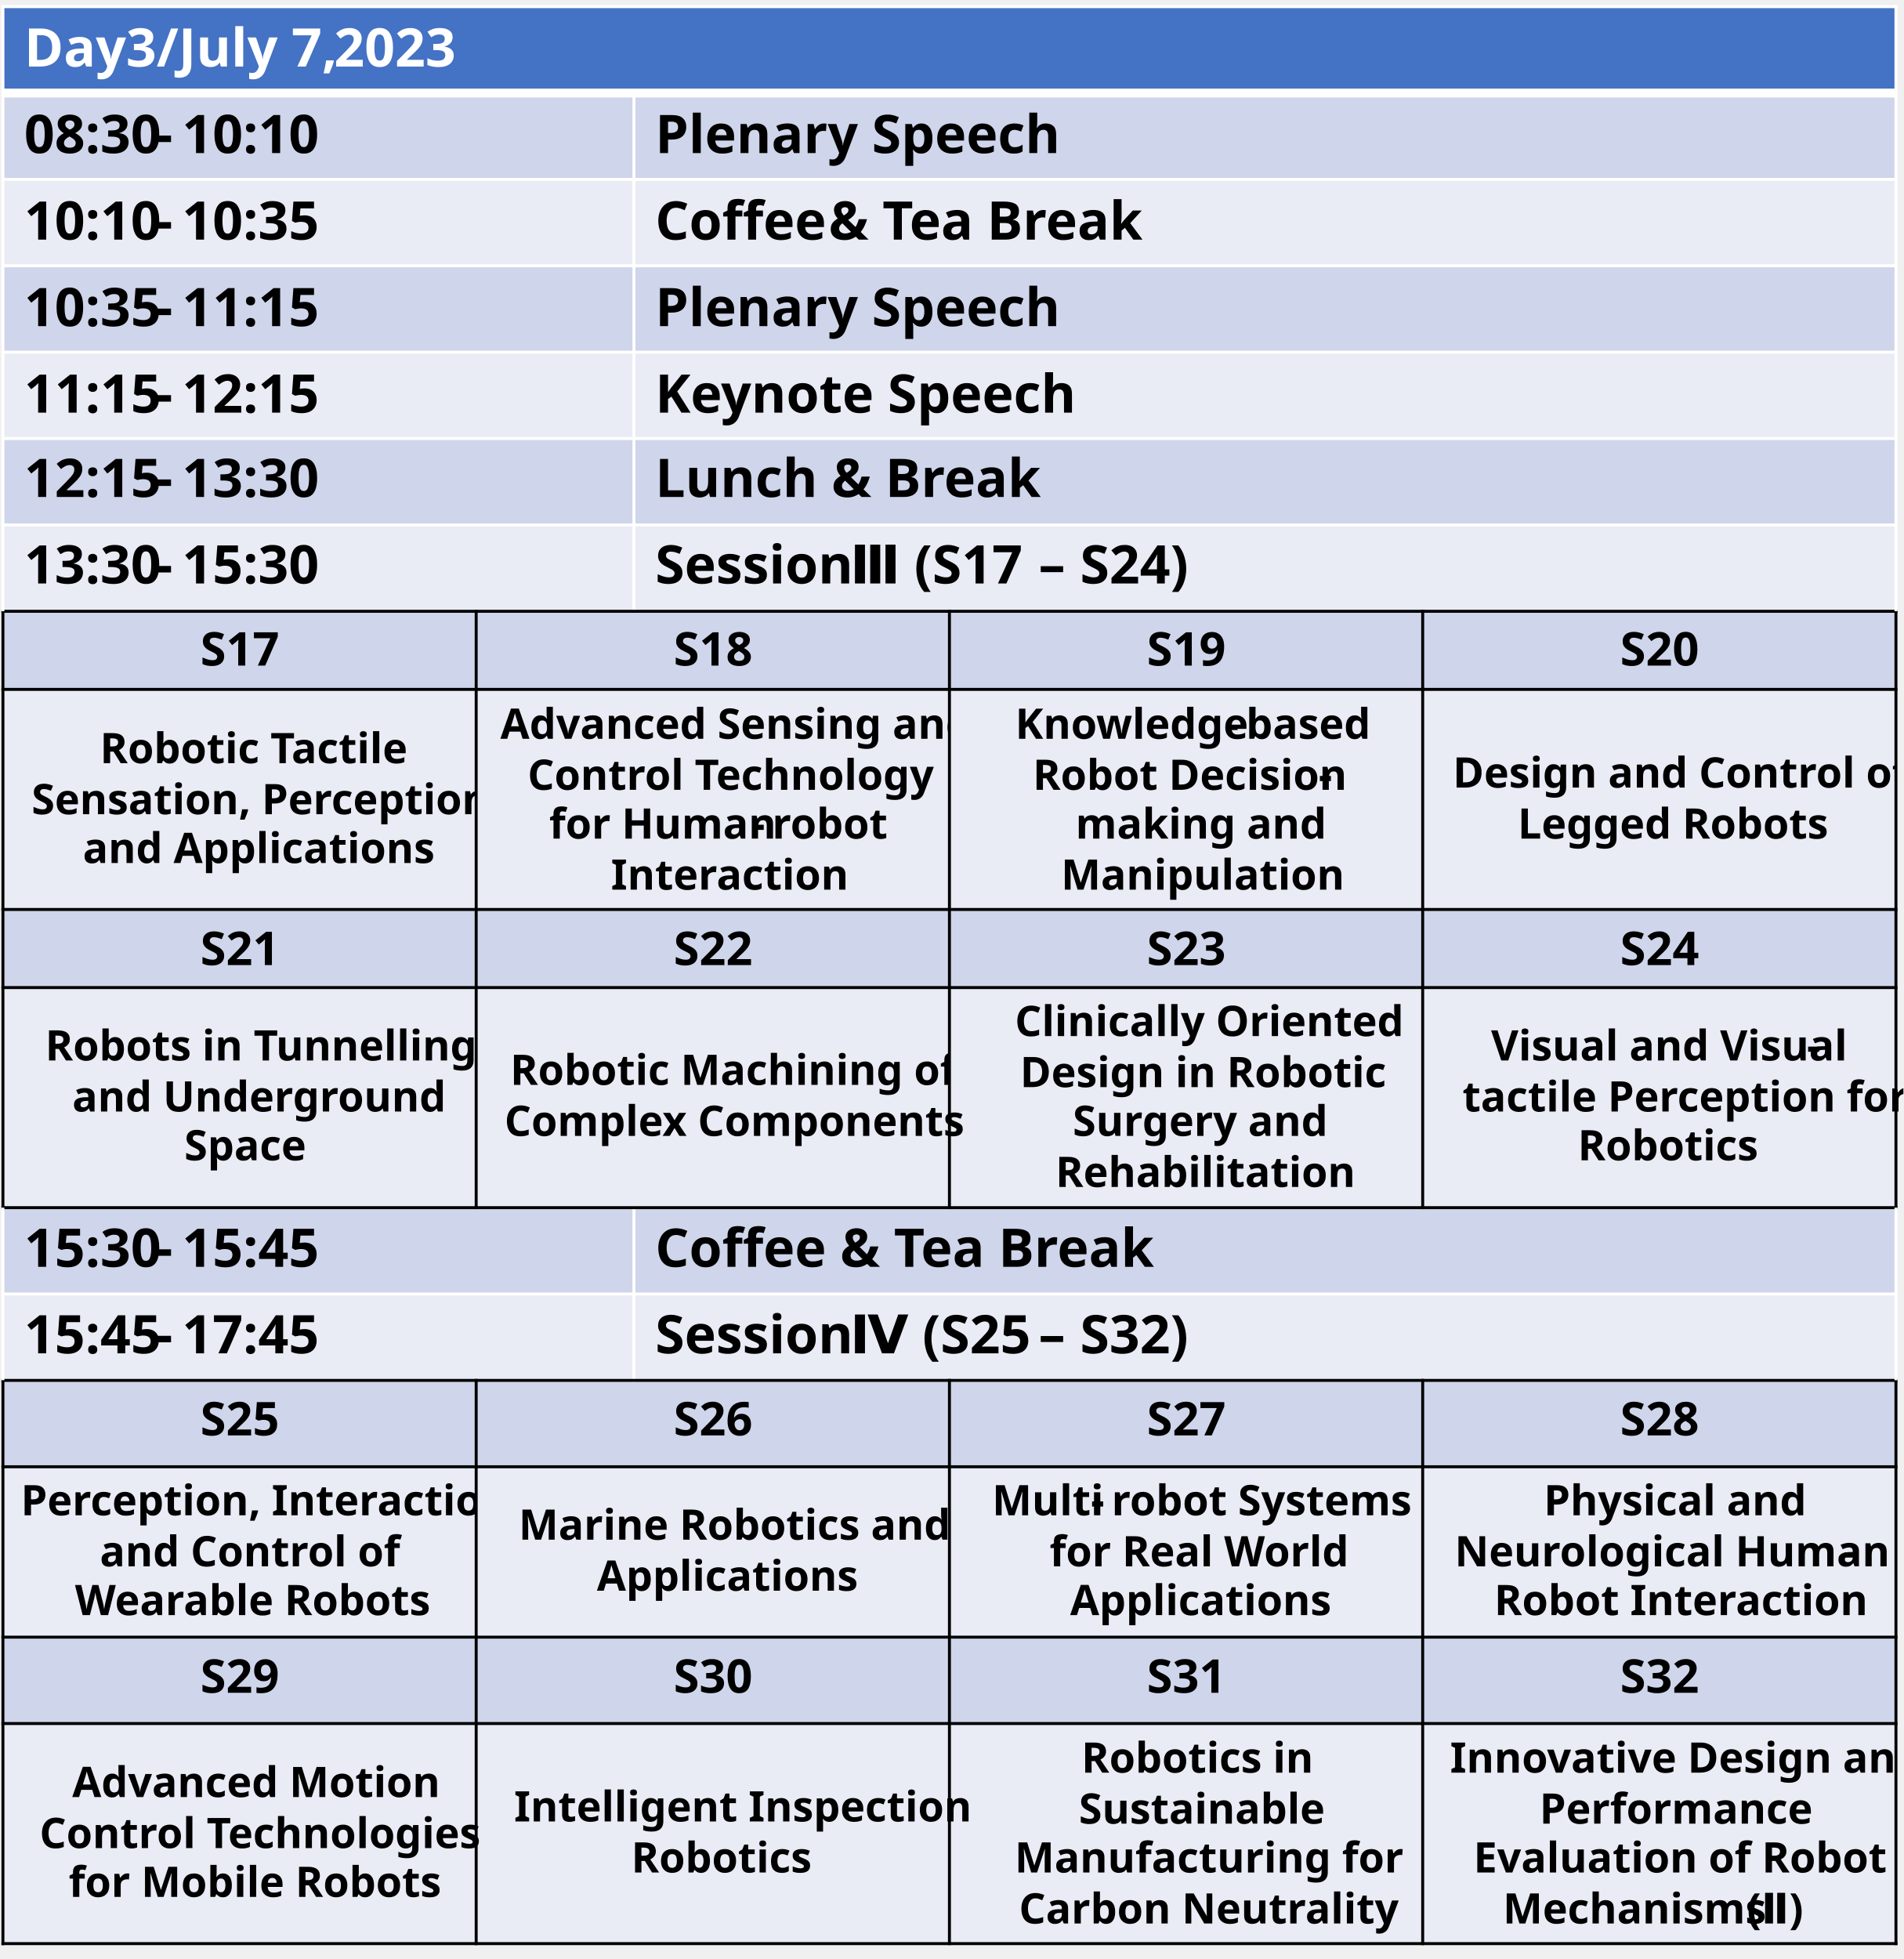
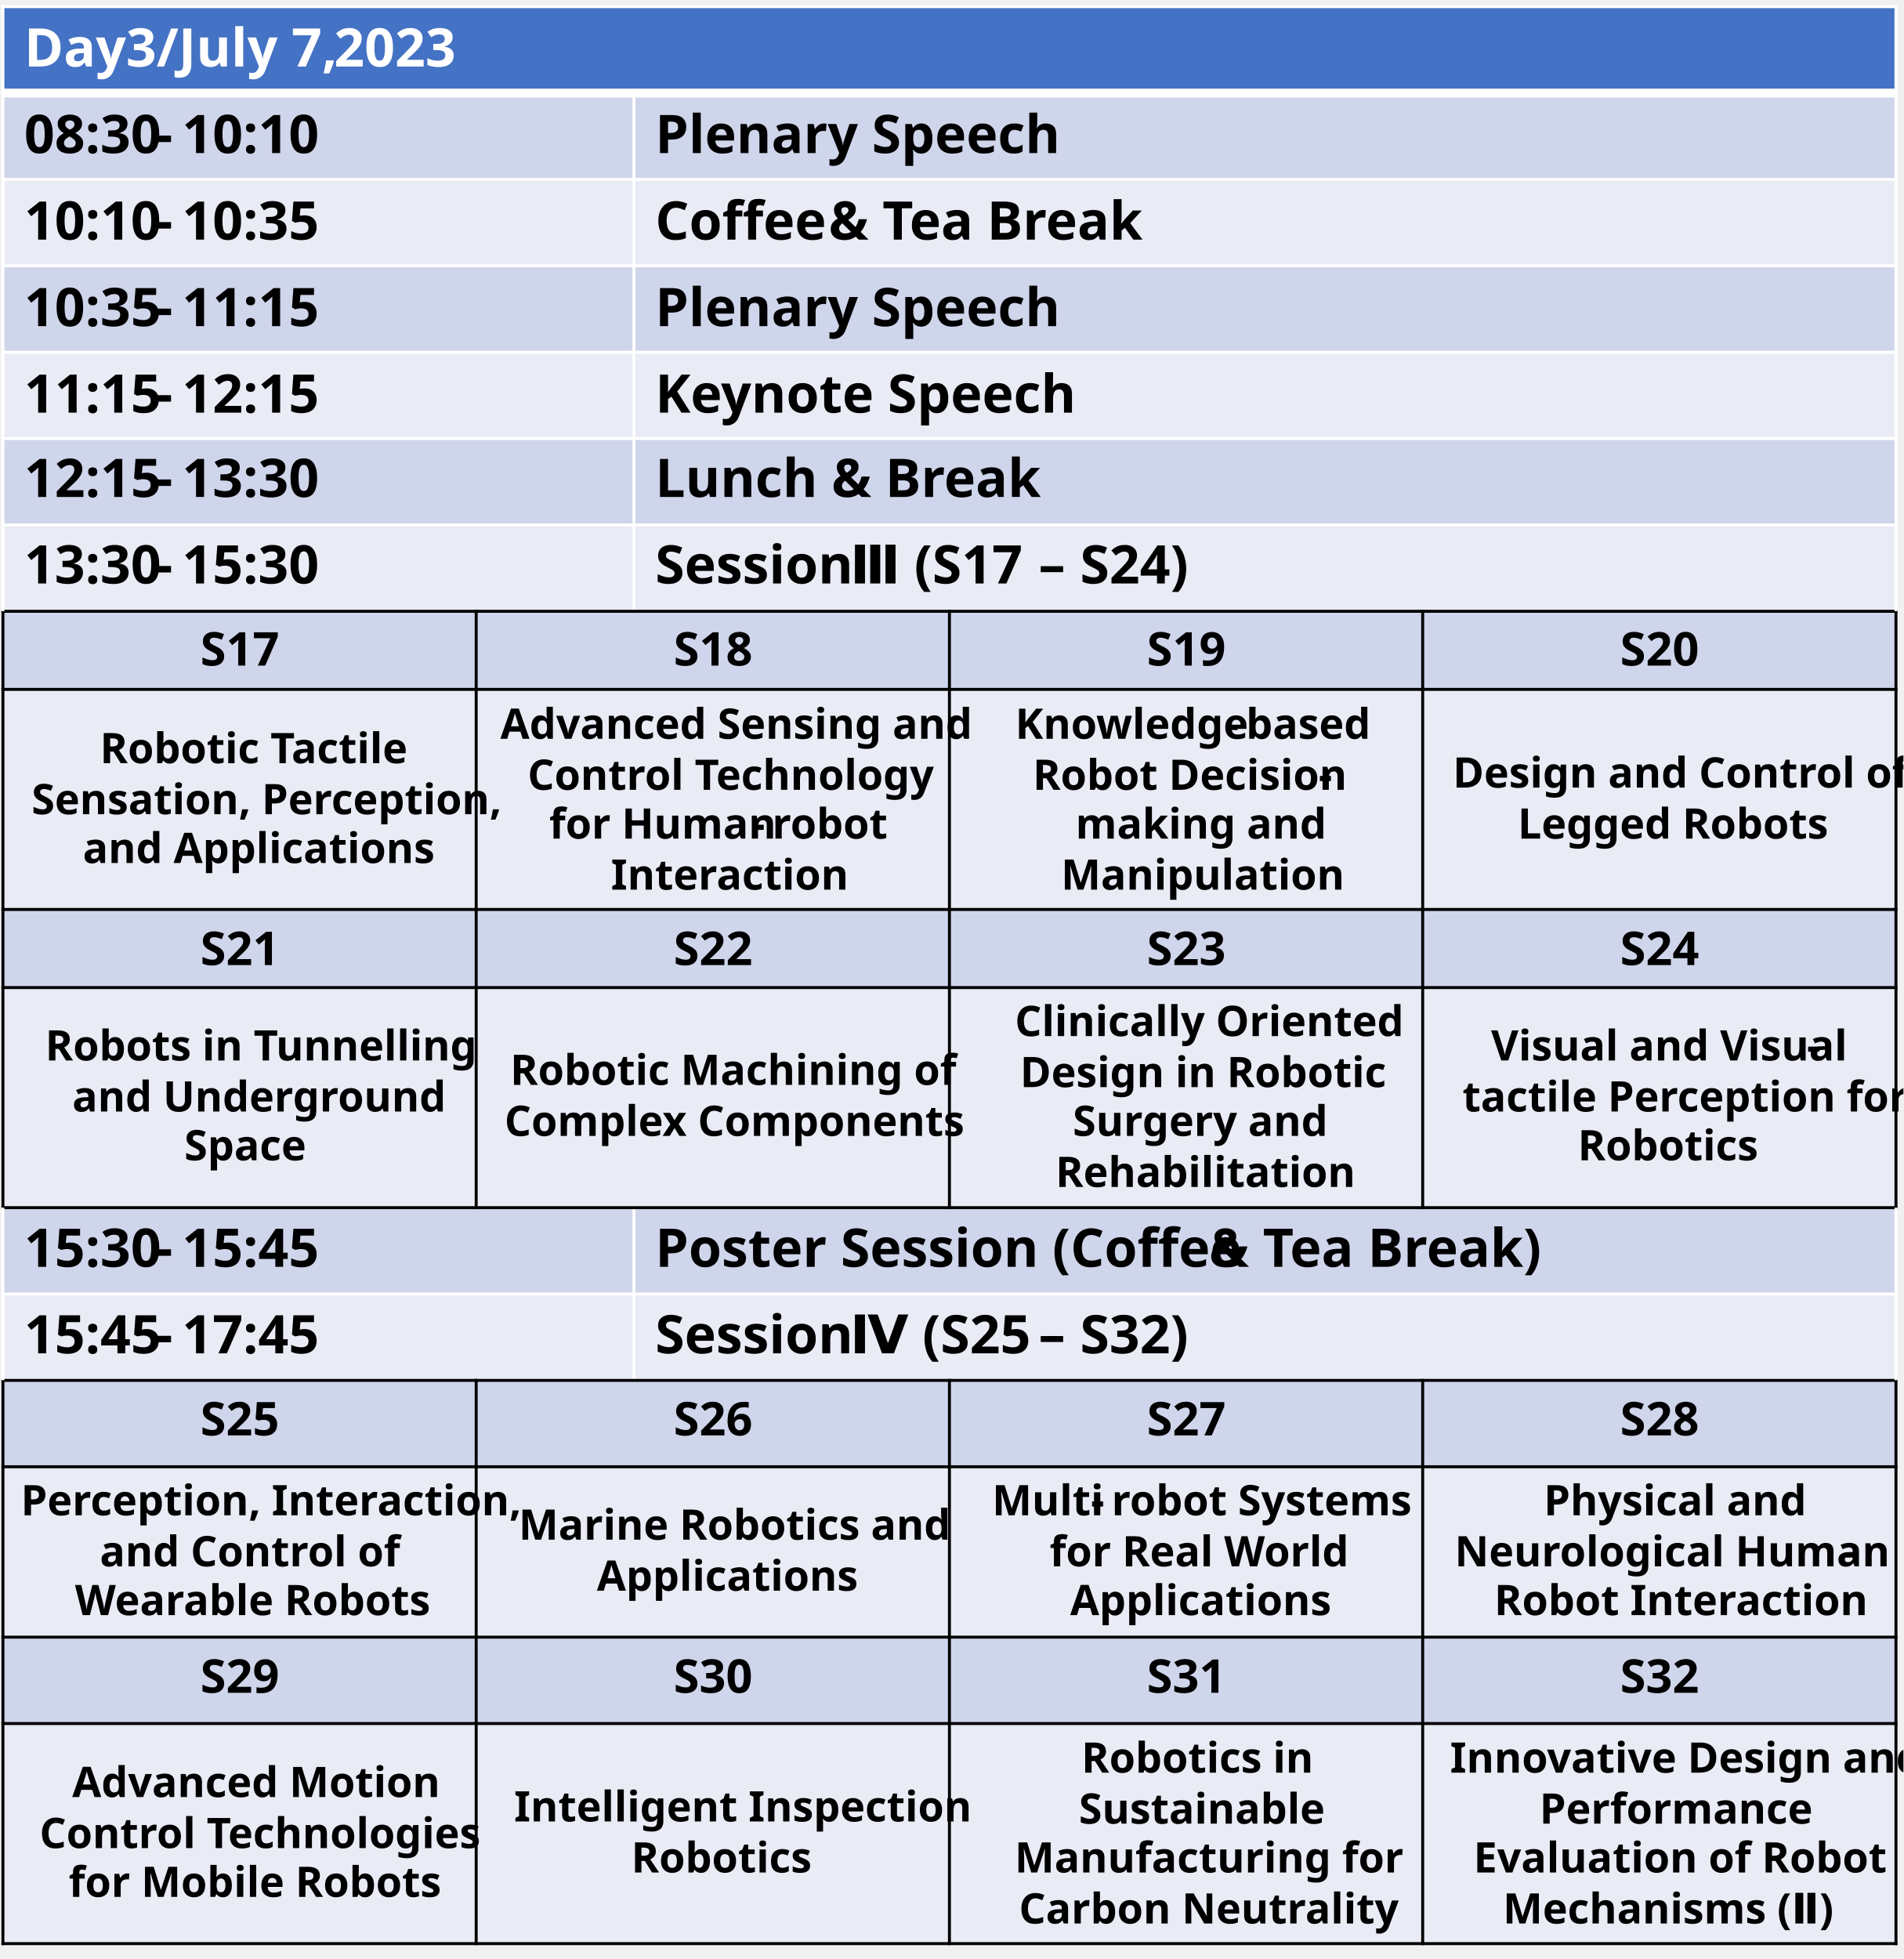
<svg xmlns="http://www.w3.org/2000/svg" width="858" height="883" overflow="hidden">
-   <defs>
-     <clipPath id="clip0">
-       <rect x="226" y="-3" width="858" height="883" />
-     </clipPath>
-     <clipPath id="clip1">
-       <rect x="227" y="-82" width="854" height="202" />
-     </clipPath>
-     <clipPath id="clip2">
-       <rect x="511" y="-43" width="570" height="202" />
-     </clipPath>
-     <clipPath id="clip3">
-       <rect x="227" y="-43" width="285" height="202" />
-     </clipPath>
-     <clipPath id="clip4">
-       <rect x="511" y="-4" width="570" height="202" />
-     </clipPath>
-     <clipPath id="clip5">
-       <rect x="227" y="-4" width="285" height="202" />
-     </clipPath>
-     <clipPath id="clip6">
-       <rect x="511" y="35" width="570" height="202" />
-     </clipPath>
-     <clipPath id="clip7">
-       <rect x="227" y="35" width="285" height="202" />
-     </clipPath>
-     <clipPath id="clip8">
-       <rect x="511" y="74" width="570" height="202" />
-     </clipPath>
-     <clipPath id="clip9">
-       <rect x="227" y="74" width="285" height="202" />
-     </clipPath>
-     <clipPath id="clip10">
-       <rect x="511" y="113" width="570" height="202" />
-     </clipPath>
-     <clipPath id="clip11">
-       <rect x="227" y="113" width="285" height="202" />
-     </clipPath>
-     <clipPath id="clip12">
-       <rect x="511" y="152" width="570" height="202" />
-     </clipPath>
-     <clipPath id="clip13">
-       <rect x="227" y="152" width="285" height="202" />
-     </clipPath>
-     <clipPath id="clip14">
-       <rect x="867" y="200" width="214" height="315" />
-     </clipPath>
-     <clipPath id="clip15">
-       <rect x="440" y="43" width="214" height="628" />
-     </clipPath>
-     <clipPath id="clip16">
-       <rect x="227" y="122" width="214" height="471" />
-     </clipPath>
-     <clipPath id="clip17">
-       <rect x="440" y="334" width="214" height="315" />
-     </clipPath>
-     <clipPath id="clip18">
-       <rect x="511" y="459" width="570" height="203" />
-     </clipPath>
-     <clipPath id="clip19">
-       <rect x="227" y="459" width="285" height="203" />
-     </clipPath>
-     <clipPath id="clip20">
-       <rect x="511" y="498" width="570" height="203" />
-     </clipPath>
-     <clipPath id="clip21">
-       <rect x="227" y="498" width="285" height="203" />
-     </clipPath>
-     <clipPath id="clip22">
-       <rect x="227" y="461" width="214" height="471" />
-     </clipPath>
-     <clipPath id="clip23">
-       <rect x="867" y="509" width="214" height="629" />
-     </clipPath>
-   </defs>
-   <g clip-path="url(#clip0)" transform="translate(-226 3)">
+   <g transform="translate(-226 3)">
    <path d="M227.314 0 1080.65 0 1080.65 38.933 227.314 38.933Z" fill="#4472C4" fill-rule="evenodd" />
    <path d="M227.314 38.933 511.758 38.933 511.758 77.867 227.314 77.867Z" fill="#CFD5EA" fill-rule="evenodd" />
    <path d="M511.758 38.933 1080.65 38.933 1080.65 77.867 511.758 77.867Z" fill="#CFD5EA" fill-rule="evenodd" />
    <path d="M227.314 77.867 511.758 77.867 511.758 116.8 227.314 116.8Z" fill="#E9EBF5" fill-rule="evenodd" />
    <path d="M511.758 77.867 1080.65 77.867 1080.65 116.8 511.758 116.8Z" fill="#E9EBF5" fill-rule="evenodd" />
    <path d="M227.314 116.8 511.758 116.8 511.758 155.733 227.314 155.733Z" fill="#CFD5EA" fill-rule="evenodd" />
    <path d="M511.758 116.8 1080.65 116.8 1080.65 155.733 511.758 155.733Z" fill="#CFD5EA" fill-rule="evenodd" />
    <path d="M227.314 155.733 511.758 155.733 511.758 194.667 227.314 194.667Z" fill="#E9EBF5" fill-rule="evenodd" />
    <path d="M511.758 155.733 1080.65 155.733 1080.65 194.667 511.758 194.667Z" fill="#E9EBF5" fill-rule="evenodd" />
    <path d="M227.314 194.667 511.758 194.667 511.758 233.6 227.314 233.6Z" fill="#CFD5EA" fill-rule="evenodd" />
    <path d="M511.758 194.667 1080.65 194.667 1080.65 233.6 511.758 233.6Z" fill="#CFD5EA" fill-rule="evenodd" />
    <path d="M227.314 233.6 511.758 233.6 511.758 272.533 227.314 272.533Z" fill="#E9EBF5" fill-rule="evenodd" />
    <path d="M511.758 233.6 1080.65 233.6 1080.65 272.533 511.758 272.533Z" fill="#E9EBF5" fill-rule="evenodd" />
    <path d="M227.314 272.533 440.647 272.533 440.647 307.733 227.314 307.733Z" fill="#CFD5EA" fill-rule="evenodd" />
    <path d="M440.647 272.533 653.98 272.533 653.98 307.733 440.647 307.733Z" fill="#CFD5EA" fill-rule="evenodd" />
    <path d="M653.98 272.533 867.314 272.533 867.314 307.733 653.98 307.733Z" fill="#CFD5EA" fill-rule="evenodd" />
    <path d="M867.314 272.533 1080.65 272.533 1080.65 307.733 867.314 307.733Z" fill="#CFD5EA" fill-rule="evenodd" />
    <path d="M227.314 307.733 440.647 307.733 440.647 406.933 227.314 406.933Z" fill="#E9EBF5" fill-rule="evenodd" />
    <path d="M440.647 307.733 653.98 307.733 653.98 406.933 440.647 406.933Z" fill="#E9EBF5" fill-rule="evenodd" />
    <path d="M653.98 307.733 867.314 307.733 867.314 406.933 653.98 406.933Z" fill="#E9EBF5" fill-rule="evenodd" />
    <path d="M867.314 307.733 1080.65 307.733 1080.65 406.933 867.314 406.933Z" fill="#E9EBF5" fill-rule="evenodd" />
    <path d="M227.314 406.933 440.647 406.933 440.647 442.133 227.314 442.133Z" fill="#CFD5EA" fill-rule="evenodd" />
    <path d="M440.647 406.933 653.98 406.933 653.98 442.133 440.647 442.133Z" fill="#CFD5EA" fill-rule="evenodd" />
    <path d="M653.98 406.933 867.314 406.933 867.314 442.133 653.98 442.133Z" fill="#CFD5EA" fill-rule="evenodd" />
    <path d="M867.314 406.933 1080.65 406.933 1080.65 442.133 867.314 442.133Z" fill="#CFD5EA" fill-rule="evenodd" />
    <path d="M227.314 442.133 440.647 442.133 440.647 541.333 227.314 541.333Z" fill="#E9EBF5" fill-rule="evenodd" />
    <path d="M440.647 442.133 653.98 442.133 653.98 541.333 440.647 541.333Z" fill="#E9EBF5" fill-rule="evenodd" />
    <path d="M653.98 442.133 867.314 442.133 867.314 541.333 653.98 541.333Z" fill="#E9EBF5" fill-rule="evenodd" />
    <path d="M867.314 442.133 1080.65 442.133 1080.65 541.333 867.314 541.333Z" fill="#E9EBF5" fill-rule="evenodd" />
    <path d="M227.314 541.333 511.758 541.333 511.758 580.267 227.314 580.267Z" fill="#CFD5EA" fill-rule="evenodd" />
    <path d="M511.758 541.333 1080.65 541.333 1080.65 580.267 511.758 580.267Z" fill="#CFD5EA" fill-rule="evenodd" />
    <path d="M227.314 580.267 511.758 580.267 511.758 619.2 227.314 619.2Z" fill="#E9EBF5" fill-rule="evenodd" />
    <path d="M511.758 580.267 1080.65 580.267 1080.65 619.2 511.758 619.2Z" fill="#E9EBF5" fill-rule="evenodd" />
    <path d="M227.314 619.2 440.647 619.2 440.647 658.133 227.314 658.133Z" fill="#CFD5EA" fill-rule="evenodd" />
    <path d="M440.647 619.2 653.98 619.2 653.98 658.133 440.647 658.133Z" fill="#CFD5EA" fill-rule="evenodd" />
    <path d="M653.98 619.2 867.314 619.2 867.314 658.133 653.98 658.133Z" fill="#CFD5EA" fill-rule="evenodd" />
    <path d="M867.314 619.2 1080.65 619.2 1080.65 658.133 867.314 658.133Z" fill="#CFD5EA" fill-rule="evenodd" />
    <path d="M227.314 658.133 440.647 658.133 440.647 734.933 227.314 734.933Z" fill="#E9EBF5" fill-rule="evenodd" />
    <path d="M440.647 658.133 653.98 658.133 653.98 734.933 440.647 734.933Z" fill="#E9EBF5" fill-rule="evenodd" />
    <path d="M653.98 658.133 867.314 658.133 867.314 734.933 653.98 734.933Z" fill="#E9EBF5" fill-rule="evenodd" />
    <path d="M867.314 658.133 1080.65 658.133 1080.65 734.933 867.314 734.933Z" fill="#E9EBF5" fill-rule="evenodd" />
    <path d="M227.314 734.933 440.647 734.933 440.647 773.867 227.314 773.867Z" fill="#CFD5EA" fill-rule="evenodd" />
    <path d="M440.647 734.933 653.98 734.933 653.98 773.867 440.647 773.867Z" fill="#CFD5EA" fill-rule="evenodd" />
    <path d="M653.98 734.933 867.314 734.933 867.314 773.867 653.98 773.867Z" fill="#CFD5EA" fill-rule="evenodd" />
    <path d="M867.314 734.933 1080.65 734.933 1080.65 773.867 867.314 773.867Z" fill="#CFD5EA" fill-rule="evenodd" />
    <path d="M227.314 773.867 440.647 773.867 440.647 873.067 227.314 873.067Z" fill="#E9EBF5" fill-rule="evenodd" />
    <path d="M440.647 773.867 653.98 773.867 653.98 873.067 440.647 873.067Z" fill="#E9EBF5" fill-rule="evenodd" />
    <path d="M653.98 773.867 867.314 773.867 867.314 873.067 653.98 873.067Z" fill="#E9EBF5" fill-rule="evenodd" />
    <path d="M867.314 773.867 1080.65 773.867 1080.65 873.067 867.314 873.067Z" fill="#E9EBF5" fill-rule="evenodd" />
    <path d="M440.647 271.867 440.647 542" stroke="#000000" stroke-width="1.333" stroke-linejoin="round" stroke-miterlimit="10" fill="none" fill-rule="evenodd" />
    <path d="M440.647 618.533 440.647 873.733" stroke="#000000" stroke-width="1.333" stroke-linejoin="round" stroke-miterlimit="10" fill="none" fill-rule="evenodd" />
    <path d="M511.758 36.933 511.758 273.2" stroke="#FFFFFF" stroke-width="1.333" stroke-linejoin="round" stroke-miterlimit="10" fill="none" fill-rule="evenodd" />
    <path d="M511.758 540.667 511.758 619.867" stroke="#FFFFFF" stroke-width="1.333" stroke-linejoin="round" stroke-miterlimit="10" fill="none" fill-rule="evenodd" />
    <path d="M653.98 271.867 653.98 542" stroke="#000000" stroke-width="1.333" stroke-linejoin="round" stroke-miterlimit="10" fill="none" fill-rule="evenodd" />
    <path d="M653.98 618.533 653.98 873.733" stroke="#000000" stroke-width="1.333" stroke-linejoin="round" stroke-miterlimit="10" fill="none" fill-rule="evenodd" />
    <path d="M867.314 271.867 867.314 542" stroke="#000000" stroke-width="1.333" stroke-linejoin="round" stroke-miterlimit="10" fill="none" fill-rule="evenodd" />
    <path d="M867.314 618.533 867.314 873.733" stroke="#000000" stroke-width="1.333" stroke-linejoin="round" stroke-miterlimit="10" fill="none" fill-rule="evenodd" />
    <path d="M226.647 38.933 1081.31 38.933" stroke="#FFFFFF" stroke-width="4" stroke-linejoin="round" stroke-miterlimit="10" fill="none" fill-rule="evenodd" />
    <path d="M226.647 77.867 1081.31 77.867" stroke="#FFFFFF" stroke-width="1.333" stroke-linejoin="round" stroke-miterlimit="10" fill="none" fill-rule="evenodd" />
    <path d="M226.647 116.8 1081.31 116.8" stroke="#FFFFFF" stroke-width="1.333" stroke-linejoin="round" stroke-miterlimit="10" fill="none" fill-rule="evenodd" />
    <path d="M226.647 155.733 1081.31 155.733" stroke="#FFFFFF" stroke-width="1.333" stroke-linejoin="round" stroke-miterlimit="10" fill="none" fill-rule="evenodd" />
    <path d="M226.647 194.667 1081.31 194.667" stroke="#FFFFFF" stroke-width="1.333" stroke-linejoin="round" stroke-miterlimit="10" fill="none" fill-rule="evenodd" />
    <path d="M226.647 233.6 1081.31 233.6" stroke="#FFFFFF" stroke-width="1.333" stroke-linejoin="round" stroke-miterlimit="10" fill="none" fill-rule="evenodd" />
    <path d="M226.647 272.533 1081.31 272.533" stroke="#000000" stroke-width="1.333" stroke-linejoin="round" stroke-miterlimit="10" fill="none" fill-rule="evenodd" />
    <path d="M226.647 307.733 1081.31 307.733" stroke="#000000" stroke-width="1.333" stroke-linejoin="round" stroke-miterlimit="10" fill="none" fill-rule="evenodd" />
    <path d="M226.647 406.933 1081.31 406.933" stroke="#000000" stroke-width="1.333" stroke-linejoin="round" stroke-miterlimit="10" fill="none" fill-rule="evenodd" />
    <path d="M226.647 442.133 1081.31 442.133" stroke="#000000" stroke-width="1.333" stroke-linejoin="round" stroke-miterlimit="10" fill="none" fill-rule="evenodd" />
    <path d="M226.647 541.333 1081.31 541.333" stroke="#000000" stroke-width="1.333" stroke-linejoin="round" stroke-miterlimit="10" fill="none" fill-rule="evenodd" />
    <path d="M226.647 580.267 1081.31 580.267" stroke="#FFFFFF" stroke-width="1.333" stroke-linejoin="round" stroke-miterlimit="10" fill="none" fill-rule="evenodd" />
    <path d="M226.647 619.2 1081.31 619.2" stroke="#000000" stroke-width="1.333" stroke-linejoin="round" stroke-miterlimit="10" fill="none" fill-rule="evenodd" />
    <path d="M226.647 658.133 1081.31 658.133" stroke="#000000" stroke-width="1.333" stroke-linejoin="round" stroke-miterlimit="10" fill="none" fill-rule="evenodd" />
    <path d="M226.647 734.933 1081.31 734.933" stroke="#000000" stroke-width="1.333" stroke-linejoin="round" stroke-miterlimit="10" fill="none" fill-rule="evenodd" />
    <path d="M226.647 773.867 1081.31 773.867" stroke="#000000" stroke-width="1.333" stroke-linejoin="round" stroke-miterlimit="10" fill="none" fill-rule="evenodd" />
    <path d="M227.314-0.667 227.314 272.533" stroke="#FFFFFF" stroke-width="1.333" stroke-linejoin="round" stroke-miterlimit="10" fill="none" fill-rule="evenodd" />
    <path d="M227.314 272.533 227.314 541.333" stroke="#000000" stroke-width="1.333" stroke-linejoin="round" stroke-miterlimit="10" fill="none" fill-rule="evenodd" />
    <path d="M227.314 541.333 227.314 619.2" stroke="#FFFFFF" stroke-width="1.333" stroke-linejoin="round" stroke-miterlimit="10" fill="none" fill-rule="evenodd" />
    <path d="M227.314 619.2 227.314 873.733" stroke="#000000" stroke-width="1.333" stroke-linejoin="round" stroke-miterlimit="10" fill="none" fill-rule="evenodd" />
    <path d="M1080.65-0.667 1080.65 272.533" stroke="#FFFFFF" stroke-width="1.333" stroke-linejoin="round" stroke-miterlimit="10" fill="none" fill-rule="evenodd" />
    <path d="M1080.65 272.533 1080.65 541.333" stroke="#000000" stroke-width="1.333" stroke-linejoin="round" stroke-miterlimit="10" fill="none" fill-rule="evenodd" />
    <path d="M1080.65 541.333 1080.65 619.2" stroke="#FFFFFF" stroke-width="1.333" stroke-linejoin="round" stroke-miterlimit="10" fill="none" fill-rule="evenodd" />
    <path d="M1080.65 619.2 1080.65 873.733" stroke="#000000" stroke-width="1.333" stroke-linejoin="round" stroke-miterlimit="10" fill="none" fill-rule="evenodd" />
    <path d="M226.647 0 1081.31 0" stroke="#FFFFFF" stroke-width="1.333" stroke-linejoin="round" stroke-miterlimit="10" fill="none" fill-rule="evenodd" />
    <path d="M226.647 873.067 1081.31 873.067" stroke="#000000" stroke-width="1.333" stroke-linejoin="round" stroke-miterlimit="10" fill="none" fill-rule="evenodd" />
-     <g clip-path="url(#clip1)">
+     <g>
      <text fill="#FFFFFF" font-family="DengXian,DengXian_MSFontService,sans-serif" font-weight="700" font-size="24" transform="translate(236.914 27)">Day3/July 7,</text>
    </g>
    <text fill="#FFFFFF" font-family="DengXian,DengXian_MSFontService,sans-serif" font-weight="700" font-size="24" transform="translate(376.58 27)">2023</text>
-     <g clip-path="url(#clip2)">
+     <g>
      <text font-family="DengXian,DengXian_MSFontService,sans-serif" font-weight="700" font-size="24" transform="translate(521.358 66)">Plenary Speech</text>
    </g>
-     <g clip-path="url(#clip3)">
+     <g>
      <text font-family="DengXian,DengXian_MSFontService,sans-serif" font-weight="700" font-size="24" transform="translate(236.914 66)">08:30</text>
    </g>
    <text font-family="DengXian,DengXian_MSFontService,sans-serif" font-weight="700" font-size="24" transform="translate(296.08 66)">-</text>
    <text font-family="DengXian,DengXian_MSFontService,sans-serif" font-weight="700" font-size="24" transform="translate(308.08 66)">10:10</text>
-     <g clip-path="url(#clip4)">
+     <g>
      <text font-family="DengXian,DengXian_MSFontService,sans-serif" font-weight="700" font-size="24" transform="translate(521.358 105)">Coffee</text>
    </g>
    <text font-family="DengXian,DengXian_MSFontService,sans-serif" font-weight="700" font-size="24" transform="translate(599.525 105)">&amp; Tea Break</text>
-     <g clip-path="url(#clip5)">
+     <g>
      <text font-family="DengXian,DengXian_MSFontService,sans-serif" font-weight="700" font-size="24" transform="translate(236.914 105)">10:10</text>
    </g>
    <text font-family="DengXian,DengXian_MSFontService,sans-serif" font-weight="700" font-size="24" transform="translate(296.08 105)">-</text>
    <text font-family="DengXian,DengXian_MSFontService,sans-serif" font-weight="700" font-size="24" transform="translate(308.08 105)">10:35</text>
-     <g clip-path="url(#clip6)">
+     <g>
      <text font-family="DengXian,DengXian_MSFontService,sans-serif" font-weight="700" font-size="24" transform="translate(521.358 144)">Plenary Speech</text>
    </g>
-     <g clip-path="url(#clip7)">
+     <g>
      <text font-family="DengXian,DengXian_MSFontService,sans-serif" font-weight="700" font-size="24" transform="translate(236.914 144)">10:35</text>
    </g>
    <text font-family="DengXian,DengXian_MSFontService,sans-serif" font-weight="700" font-size="24" transform="translate(296.08 144)">-</text>
    <text font-family="DengXian,DengXian_MSFontService,sans-serif" font-weight="700" font-size="24" transform="translate(308.08 144)">11:15</text>
-     <g clip-path="url(#clip8)">
+     <g>
      <text font-family="DengXian,DengXian_MSFontService,sans-serif" font-weight="700" font-size="24" transform="translate(521.358 183)">Keynote Speech</text>
    </g>
-     <g clip-path="url(#clip9)">
+     <g>
      <text font-family="DengXian,DengXian_MSFontService,sans-serif" font-weight="700" font-size="24" transform="translate(236.914 183)">11:15</text>
    </g>
    <text font-family="DengXian,DengXian_MSFontService,sans-serif" font-weight="700" font-size="24" transform="translate(296.08 183)">-</text>
    <text font-family="DengXian,DengXian_MSFontService,sans-serif" font-weight="700" font-size="24" transform="translate(308.08 183)">12:15</text>
-     <g clip-path="url(#clip10)">
+     <g>
      <text font-family="DengXian,DengXian_MSFontService,sans-serif" font-weight="700" font-size="24" transform="translate(521.358 221)">Lunch &amp; Break</text>
    </g>
-     <g clip-path="url(#clip11)">
+     <g>
      <text font-family="DengXian,DengXian_MSFontService,sans-serif" font-weight="700" font-size="24" transform="translate(236.914 221)">12:15</text>
    </g>
    <text font-family="DengXian,DengXian_MSFontService,sans-serif" font-weight="700" font-size="24" transform="translate(296.08 221)">-</text>
    <text font-family="DengXian,DengXian_MSFontService,sans-serif" font-weight="700" font-size="24" transform="translate(308.08 221)">13:30</text>
-     <g clip-path="url(#clip12)">
+     <g>
      <text font-family="DengXian,DengXian_MSFontService,sans-serif" font-weight="700" font-size="24" transform="translate(521.358 260)">Session</text>
    </g>
    <text font-family="DengXian,DengXian_MSFontService,sans-serif" font-weight="700" font-size="24" transform="translate(609.191 260)">Ⅲ (S17</text>
    <text font-family="DengXian,DengXian_MSFontService,sans-serif" font-weight="700" font-size="24" transform="translate(694.191 260)">–</text>
    <text font-family="DengXian,DengXian_MSFontService,sans-serif" font-weight="700" font-size="24" transform="translate(712.858 260)">S24)</text>
-     <g clip-path="url(#clip13)">
+     <g>
      <text font-family="DengXian,DengXian_MSFontService,sans-serif" font-weight="700" font-size="24" transform="translate(236.914 260)">13:30</text>
    </g>
    <text font-family="DengXian,DengXian_MSFontService,sans-serif" font-weight="700" font-size="24" transform="translate(296.08 260)">-</text>
    <text font-family="DengXian,DengXian_MSFontService,sans-serif" font-weight="700" font-size="24" transform="translate(308.08 260)">15:30</text>
    <text font-family="DengXian,DengXian_MSFontService,sans-serif" font-weight="700" font-size="21" transform="translate(956.314 297)">S20</text>
    <text font-family="DengXian,DengXian_MSFontService,sans-serif" font-weight="700" font-size="21" transform="translate(742.98 297)">S19</text>
    <text font-family="DengXian,DengXian_MSFontService,sans-serif" font-weight="700" font-size="21" transform="translate(529.647 297)">S18</text>
    <text font-family="DengXian,DengXian_MSFontService,sans-serif" font-weight="700" font-size="21" transform="translate(316.314 297)">S17</text>
-     <g clip-path="url(#clip14)">
+     <g>
      <text font-family="DengXian,DengXian_MSFontService,sans-serif" font-weight="700" font-size="19" transform="translate(880.897 352)">Design and Control of</text>
    </g>
    <text font-family="DengXian,DengXian_MSFontService,sans-serif" font-weight="700" font-size="19" transform="translate(910.15 375)">Legged Robots</text>
    <text font-family="DengXian,DengXian_MSFontService,sans-serif" font-weight="700" font-size="19" transform="translate(683.647 330)">Knowledge</text>
    <text font-family="DengXian,DengXian_MSFontService,sans-serif" font-weight="700" font-size="19" transform="translate(778.314 330)">-</text>
    <text font-family="DengXian,DengXian_MSFontService,sans-serif" font-weight="700" font-size="19" transform="translate(787.647 330)">based</text>
    <text font-family="DengXian,DengXian_MSFontService,sans-serif" font-weight="700" font-size="19" transform="translate(691.56 353)">Robot Decision</text>
    <text font-family="DengXian,DengXian_MSFontService,sans-serif" font-weight="700" font-size="19" transform="translate(820.394 353)">-</text>
    <text font-family="DengXian,DengXian_MSFontService,sans-serif" font-weight="700" font-size="19" transform="translate(710.814 375)">making and</text>
    <text font-family="DengXian,DengXian_MSFontService,sans-serif" font-weight="700" font-size="19" transform="translate(704.314 398)">Manipulation</text>
-     <g clip-path="url(#clip15)">
+     <g>
      <text font-family="DengXian,DengXian_MSFontService,sans-serif" font-weight="700" font-size="19" transform="translate(451.564 330)">Advanced Sensing and</text>
    </g>
    <text font-family="DengXian,DengXian_MSFontService,sans-serif" font-weight="700" font-size="19" transform="translate(463.817 353)">Control Technology</text>
    <text font-family="DengXian,DengXian_MSFontService,sans-serif" font-weight="700" font-size="19" transform="translate(473.564 375)">for Human</text>
    <text font-family="DengXian,DengXian_MSFontService,sans-serif" font-weight="700" font-size="19" transform="translate(564.73 375)">-</text>
    <text font-family="DengXian,DengXian_MSFontService,sans-serif" font-weight="700" font-size="19" transform="translate(574.064 375)">robot</text>
    <text font-family="DengXian,DengXian_MSFontService,sans-serif" font-weight="700" font-size="19" transform="translate(501.397 398)">Interaction</text>
    <text font-family="DengXian,DengXian_MSFontService,sans-serif" font-weight="700" font-size="19" transform="translate(271.064 341)">Robotic Tactile</text>
-     <g clip-path="url(#clip16)">
+     <g>
      <text font-family="DengXian,DengXian_MSFontService,sans-serif" font-weight="700" font-size="19" transform="translate(240.23 364)">Sensation, Perception,</text>
    </g>
    <text font-family="DengXian,DengXian_MSFontService,sans-serif" font-weight="700" font-size="19" transform="translate(263.317 386)">and Applications</text>
    <text font-family="DengXian,DengXian_MSFontService,sans-serif" font-weight="700" font-size="21" transform="translate(956.314 432)">S24</text>
    <text font-family="DengXian,DengXian_MSFontService,sans-serif" font-weight="700" font-size="21" transform="translate(742.98 432)">S23</text>
    <text font-family="DengXian,DengXian_MSFontService,sans-serif" font-weight="700" font-size="21" transform="translate(529.647 432)">S22</text>
    <text font-family="DengXian,DengXian_MSFontService,sans-serif" font-weight="700" font-size="21" transform="translate(316.314 432)">S21</text>
    <text font-family="DengXian,DengXian_MSFontService,sans-serif" font-weight="700" font-size="19" transform="translate(898.15 475)">Visual and Visual</text>
    <text font-family="DengXian,DengXian_MSFontService,sans-serif" font-weight="700" font-size="19" transform="translate(1040.48 475)">-</text>
    <text font-family="DengXian,DengXian_MSFontService,sans-serif" font-weight="700" font-size="19" transform="translate(885.23 498)">tactile Perception for</text>
    <text font-family="DengXian,DengXian_MSFontService,sans-serif" font-weight="700" font-size="19" transform="translate(937.23 520)">Robotics</text>
    <text font-family="DengXian,DengXian_MSFontService,sans-serif" font-weight="700" font-size="19" transform="translate(683.48 464)">Clinically Oriented</text>
    <text font-family="DengXian,DengXian_MSFontService,sans-serif" font-weight="700" font-size="19" transform="translate(685.814 487)">Design in Robotic</text>
    <text font-family="DengXian,DengXian_MSFontService,sans-serif" font-weight="700" font-size="19" transform="translate(709.56 509)">Surgery and</text>
    <text font-family="DengXian,DengXian_MSFontService,sans-serif" font-weight="700" font-size="19" transform="translate(701.814 532)">Rehabilitation</text>
-     <g clip-path="url(#clip17)">
+     <g>
      <text font-family="DengXian,DengXian_MSFontService,sans-serif" font-weight="700" font-size="19" transform="translate(455.984 486)">Robotic Machining of</text>
    </g>
    <text font-family="DengXian,DengXian_MSFontService,sans-serif" font-weight="700" font-size="19" transform="translate(453.397 509)">Complex Components</text>
    <text font-family="DengXian,DengXian_MSFontService,sans-serif" font-weight="700" font-size="19" transform="translate(246.397 475)">Robots in Tunnelling</text>
    <text font-family="DengXian,DengXian_MSFontService,sans-serif" font-weight="700" font-size="19" transform="translate(258.564 498)">and Underground</text>
    <text font-family="DengXian,DengXian_MSFontService,sans-serif" font-weight="700" font-size="19" transform="translate(309.064 520)">Space</text>
-     <g clip-path="url(#clip18)">
-       <text font-family="DengXian,DengXian_MSFontService,sans-serif" font-weight="700" font-size="24" transform="translate(521.358 568)">Coffee &amp; Tea Break</text>
-     </g>
-     <g clip-path="url(#clip19)">
+     <g>
+       <text font-family="DengXian,DengXian_MSFontService,sans-serif" font-weight="700" font-size="24" transform="translate(521.358 568)">Poster Session (Coffee</text>
+     </g>
+     <text font-family="DengXian,DengXian_MSFontService,sans-serif" font-weight="700" font-size="24" transform="translate(771.025 568)">&amp; Tea</text>
+     <text font-family="DengXian,DengXian_MSFontService,sans-serif" font-weight="700" font-size="24" transform="translate(842.525 568)">Break)</text>
+     <g>
      <text font-family="DengXian,DengXian_MSFontService,sans-serif" font-weight="700" font-size="24" transform="translate(236.914 568)">15:30</text>
    </g>
    <text font-family="DengXian,DengXian_MSFontService,sans-serif" font-weight="700" font-size="24" transform="translate(296.08 568)">-</text>
    <text font-family="DengXian,DengXian_MSFontService,sans-serif" font-weight="700" font-size="24" transform="translate(308.08 568)">15:45</text>
-     <g clip-path="url(#clip20)">
+     <g>
      <text font-family="DengXian,DengXian_MSFontService,sans-serif" font-weight="700" font-size="24" transform="translate(521.358 607)">Session</text>
    </g>
    <text font-family="DengXian,DengXian_MSFontService,sans-serif" font-weight="700" font-size="24" transform="translate(609.191 607)">Ⅳ (S25</text>
    <text font-family="DengXian,DengXian_MSFontService,sans-serif" font-weight="700" font-size="24" transform="translate(694.191 607)">–</text>
    <text font-family="DengXian,DengXian_MSFontService,sans-serif" font-weight="700" font-size="24" transform="translate(712.858 607)">S32)</text>
-     <g clip-path="url(#clip21)">
+     <g>
      <text font-family="DengXian,DengXian_MSFontService,sans-serif" font-weight="700" font-size="24" transform="translate(236.914 607)">15:45</text>
    </g>
    <text font-family="DengXian,DengXian_MSFontService,sans-serif" font-weight="700" font-size="24" transform="translate(296.08 607)">-</text>
    <text font-family="DengXian,DengXian_MSFontService,sans-serif" font-weight="700" font-size="24" transform="translate(308.08 607)">17:45</text>
    <text font-family="DengXian,DengXian_MSFontService,sans-serif" font-weight="700" font-size="21" transform="translate(956.314 644)">S28</text>
    <text font-family="DengXian,DengXian_MSFontService,sans-serif" font-weight="700" font-size="21" transform="translate(742.98 644)">S27</text>
    <text font-family="DengXian,DengXian_MSFontService,sans-serif" font-weight="700" font-size="21" transform="translate(529.647 644)">S26</text>
    <text font-family="DengXian,DengXian_MSFontService,sans-serif" font-weight="700" font-size="21" transform="translate(316.314 644)">S25</text>
    <text font-family="DengXian,DengXian_MSFontService,sans-serif" font-weight="700" font-size="19" transform="translate(921.897 680)">Physical and</text>
    <text font-family="DengXian,DengXian_MSFontService,sans-serif" font-weight="700" font-size="19" transform="translate(881.73 703)">Neurological Human</text>
    <text font-family="DengXian,DengXian_MSFontService,sans-serif" font-weight="700" font-size="19" transform="translate(1056.9 703)">-</text>
    <text font-family="DengXian,DengXian_MSFontService,sans-serif" font-weight="700" font-size="19" transform="translate(899.564 725)">Robot Interaction</text>
    <text font-family="DengXian,DengXian_MSFontService,sans-serif" font-weight="700" font-size="19" transform="translate(673.23 680)">Multi</text>
    <text font-family="DengXian,DengXian_MSFontService,sans-serif" font-weight="700" font-size="19" transform="translate(717.73 680)">-</text>
    <text font-family="DengXian,DengXian_MSFontService,sans-serif" font-weight="700" font-size="19" transform="translate(727.064 680)">robot Systems</text>
    <text font-family="DengXian,DengXian_MSFontService,sans-serif" font-weight="700" font-size="19" transform="translate(699.15 703)">for Real World</text>
    <text font-family="DengXian,DengXian_MSFontService,sans-serif" font-weight="700" font-size="19" transform="translate(708.397 725)">Applications</text>
    <text font-family="DengXian,DengXian_MSFontService,sans-serif" font-weight="700" font-size="19" transform="translate(459.814 691)">Marine Robotics and</text>
    <text font-family="DengXian,DengXian_MSFontService,sans-serif" font-weight="700" font-size="19" transform="translate(495.06 714)">Applications</text>
-     <g clip-path="url(#clip22)">
+     <g>
      <text font-family="DengXian,DengXian_MSFontService,sans-serif" font-weight="700" font-size="19" transform="translate(235.397 680)">Perception, Interaction,</text>
    </g>
    <text font-family="DengXian,DengXian_MSFontService,sans-serif" font-weight="700" font-size="19" transform="translate(270.977 703)">and Control of</text>
    <text font-family="DengXian,DengXian_MSFontService,sans-serif" font-weight="700" font-size="19" transform="translate(259.81 725)">Wearable Robots</text>
    <text font-family="DengXian,DengXian_MSFontService,sans-serif" font-weight="700" font-size="21" transform="translate(956.314 760)">S32</text>
    <text font-family="DengXian,DengXian_MSFontService,sans-serif" font-weight="700" font-size="21" transform="translate(742.98 760)">S31</text>
    <text font-family="DengXian,DengXian_MSFontService,sans-serif" font-weight="700" font-size="21" transform="translate(529.647 760)">S30</text>
    <text font-family="DengXian,DengXian_MSFontService,sans-serif" font-weight="700" font-size="21" transform="translate(316.314 760)">S29</text>
-     <g clip-path="url(#clip23)">
+     <g>
      <text font-family="DengXian,DengXian_MSFontService,sans-serif" font-weight="700" font-size="19" transform="translate(879.647 796)">Innovative Design and</text>
    </g>
    <text font-family="DengXian,DengXian_MSFontService,sans-serif" font-weight="700" font-size="19" transform="translate(919.98 819)">Performance</text>
    <text font-family="DengXian,DengXian_MSFontService,sans-serif" font-weight="700" font-size="19" transform="translate(890.227 841)">Evaluation of Robot</text>
-     <text font-family="DengXian,DengXian_MSFontService,sans-serif" font-weight="700" font-size="19" transform="translate(903.48 864)">Mechanisms</text>
-     <text font-family="DengXian,DengXian_MSFontService,sans-serif" font-weight="700" font-size="19" transform="translate(1013.48 864)">(Ⅱ)</text>
+     <text font-family="DengXian,DengXian_MSFontService,sans-serif" font-weight="700" font-size="19" transform="translate(903.48 864)">Mechanisms (Ⅱ)</text>
    <text font-family="DengXian,DengXian_MSFontService,sans-serif" font-weight="700" font-size="19" transform="translate(713.484 796)">Robotics in</text>
    <text font-family="DengXian,DengXian_MSFontService,sans-serif" font-weight="700" font-size="19" transform="translate(712.317 819)">Sustainable</text>
    <text font-family="DengXian,DengXian_MSFontService,sans-serif" font-weight="700" font-size="19" transform="translate(683.397 841)">Manufacturing for</text>
    <text font-family="DengXian,DengXian_MSFontService,sans-serif" font-weight="700" font-size="19" transform="translate(685.317 864)">Carbon Neutrality</text>
    <text font-family="DengXian,DengXian_MSFontService,sans-serif" font-weight="700" font-size="19" transform="translate(457.73 818)">Intelligent Inspection</text>
    <text font-family="DengXian,DengXian_MSFontService,sans-serif" font-weight="700" font-size="19" transform="translate(510.564 841)">Robotics</text>
    <text font-family="DengXian,DengXian_MSFontService,sans-serif" font-weight="700" font-size="19" transform="translate(258.56 807)">Advanced Motion</text>
    <text font-family="DengXian,DengXian_MSFontService,sans-serif" font-weight="700" font-size="19" transform="translate(243.814 830)">Control Technologies</text>
    <text font-family="DengXian,DengXian_MSFontService,sans-serif" font-weight="700" font-size="19" transform="translate(256.98 852)">for Mobile Robots</text>
  </g>
</svg>
